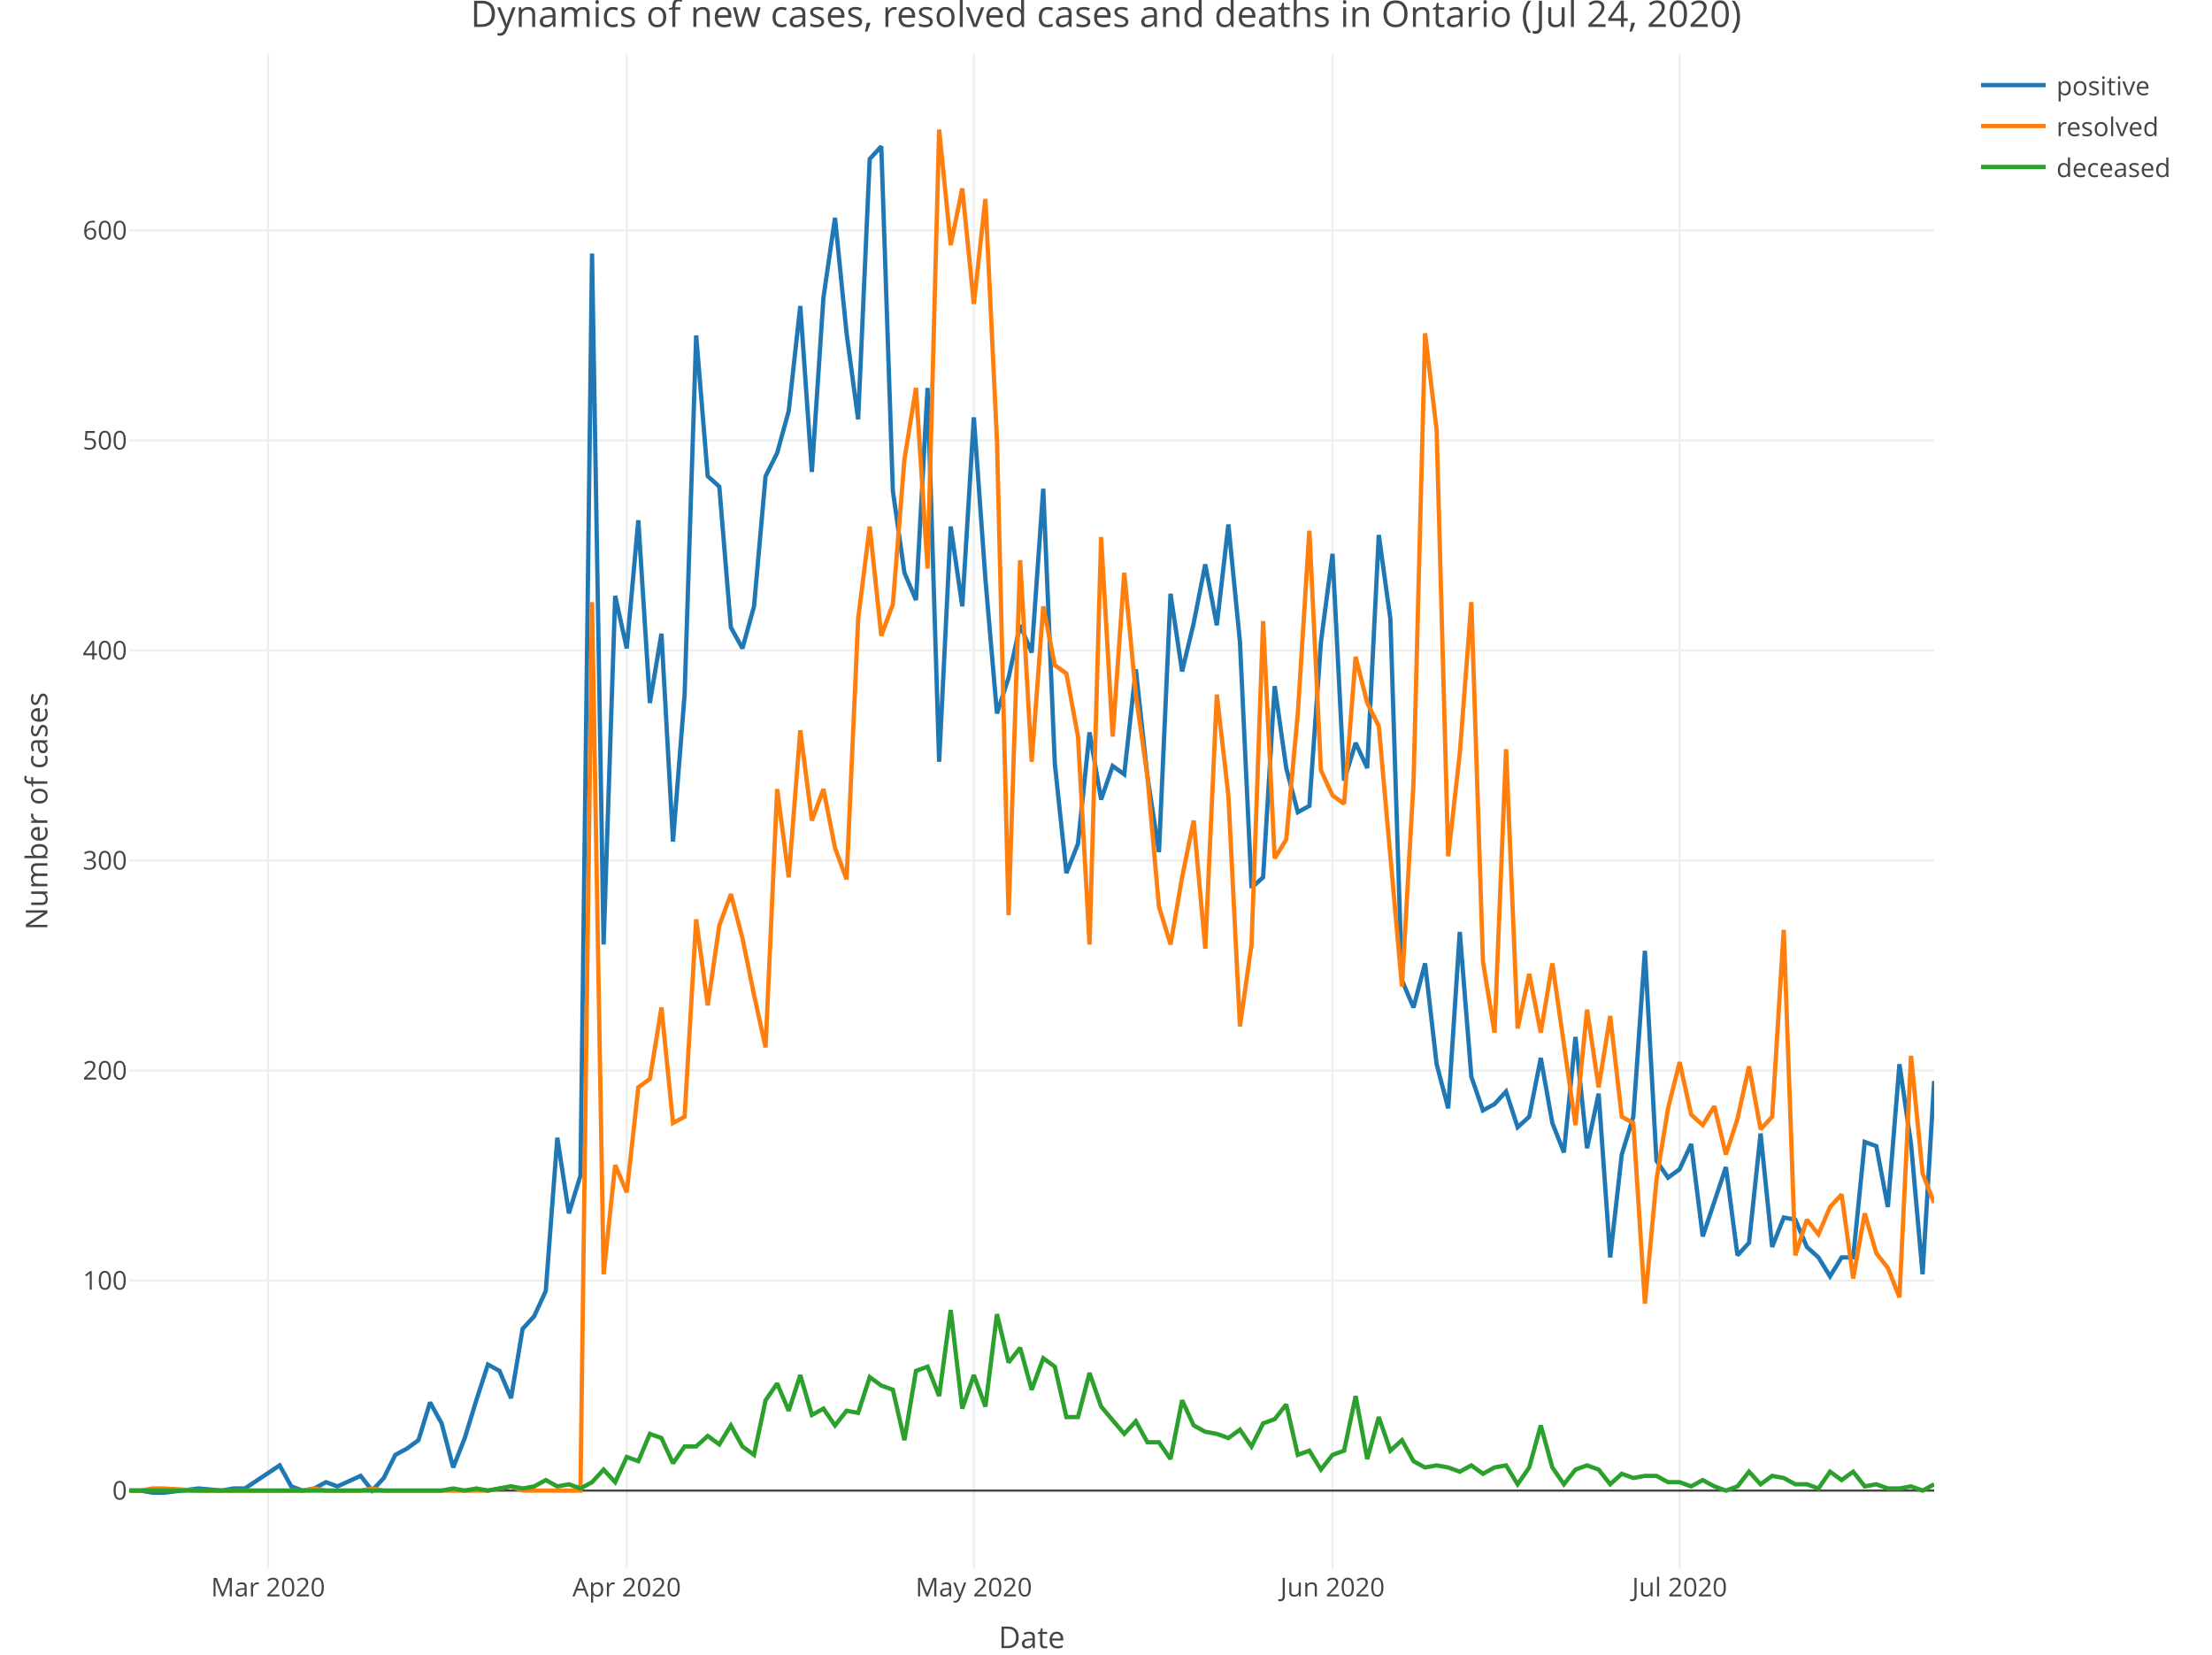
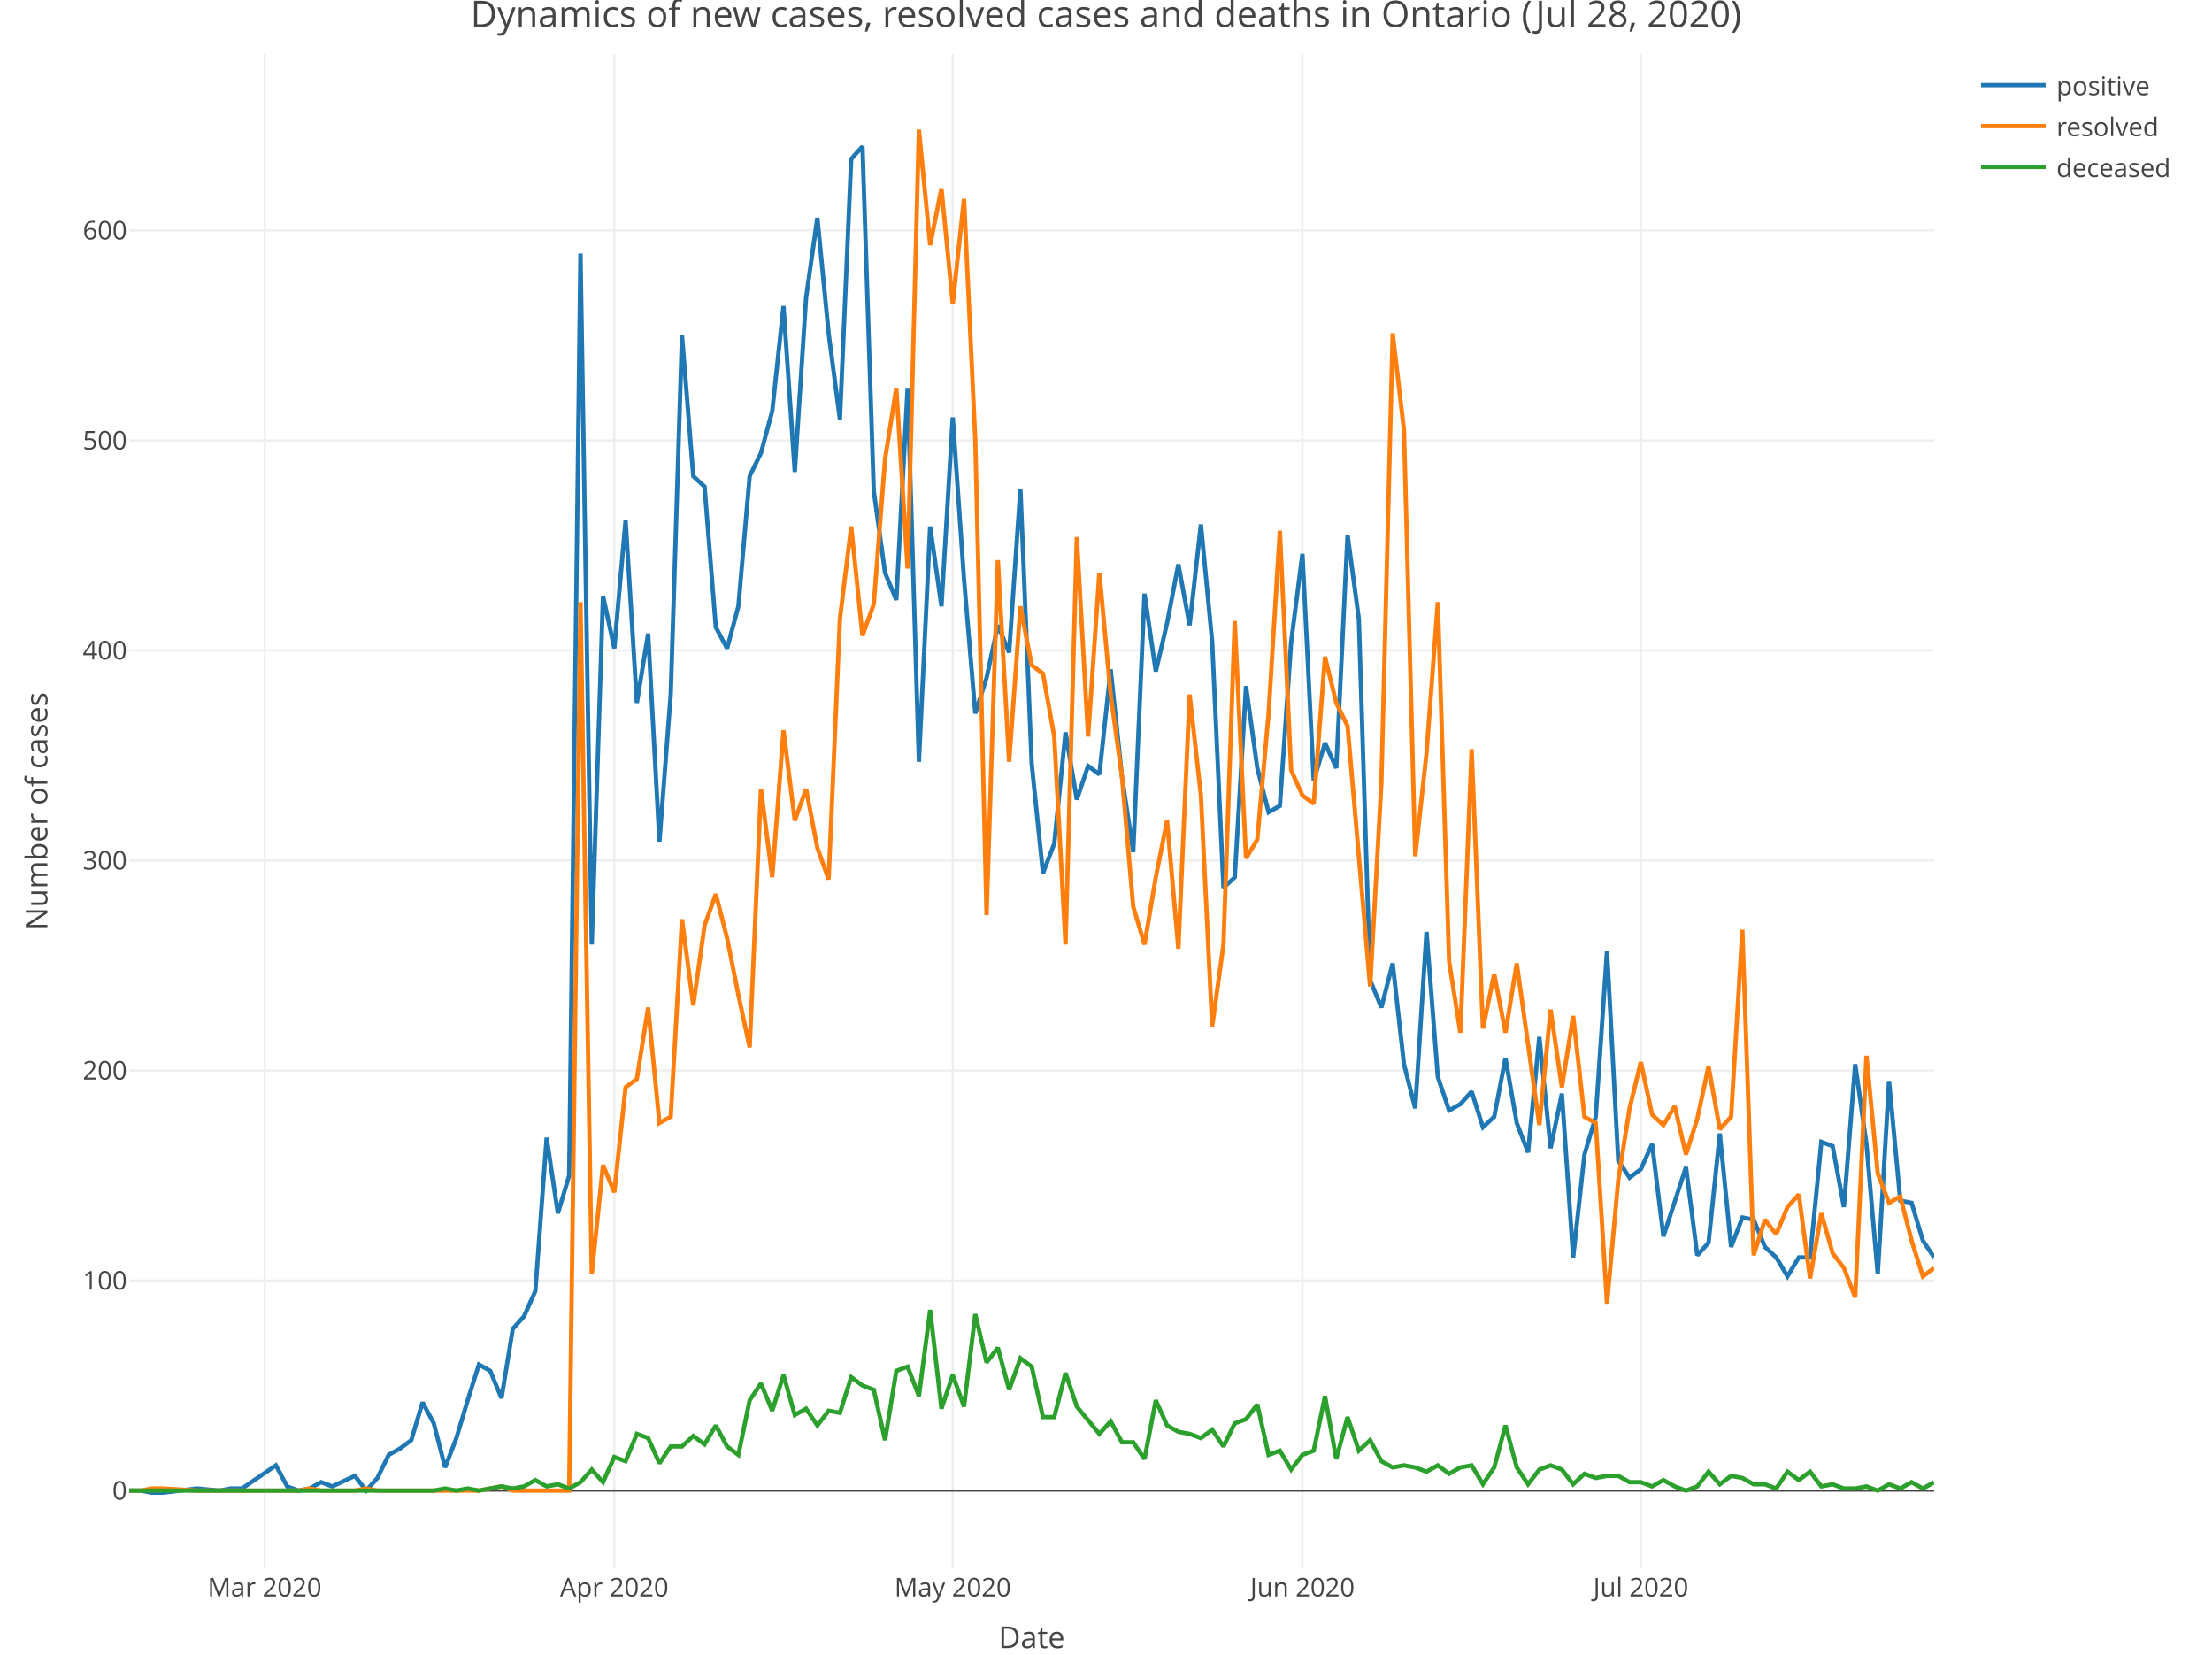
<svg xmlns="http://www.w3.org/2000/svg" class="main-svg" width="1027" height="768" style="" viewBox="0 0 1027 768">
  <rect x="0" y="0" width="1027" height="768" style="fill: rgb(255, 255, 255); fill-opacity: 1;" />
-   <defs id="defs-dda452">
+   <defs id="defs-c6d3a3">
    <g class="clips">
-       <clipPath id="clipdda452xyplot" class="plotclip">
+       <clipPath id="clipc6d3a3xyplot" class="plotclip">
        <rect width="838" height="703" />
      </clipPath>
-       <clipPath class="axesclip" id="clipdda452x">
+       <clipPath class="axesclip" id="clipc6d3a3x">
        <rect x="60" y="0" width="838" height="768" />
      </clipPath>
-       <clipPath class="axesclip" id="clipdda452y">
+       <clipPath class="axesclip" id="clipc6d3a3y">
        <rect x="0" y="25" width="1027" height="703" />
      </clipPath>
-       <clipPath class="axesclip" id="clipdda452xy">
+       <clipPath class="axesclip" id="clipc6d3a3xy">
        <rect x="60" y="25" width="838" height="703" />
      </clipPath>
    </g>
    <g class="gradients" />
  </defs>
  <g class="bglayer" />
  <g class="layer-below">
    <g class="imagelayer" />
    <g class="shapelayer" />
  </g>
  <g class="cartesianlayer">
    <g class="subplot xy">
      <g class="layer-subplot">
        <g class="shapelayer" />
        <g class="imagelayer" />
      </g>
      <g class="gridlayer">
        <g class="x">
-           <path class="xgrid crisp" transform="translate(124.46,0)" d="M0,25v703" style="stroke: rgb(238, 238, 238); stroke-opacity: 1; stroke-width: 1px;" />
-           <path class="xgrid crisp" transform="translate(290.99,0)" d="M0,25v703" style="stroke: rgb(238, 238, 238); stroke-opacity: 1; stroke-width: 1px;" />
-           <path class="xgrid crisp" transform="translate(452.14,0)" d="M0,25v703" style="stroke: rgb(238, 238, 238); stroke-opacity: 1; stroke-width: 1px;" />
-           <path class="xgrid crisp" transform="translate(618.67,0)" d="M0,25v703" style="stroke: rgb(238, 238, 238); stroke-opacity: 1; stroke-width: 1px;" />
-           <path class="xgrid crisp" transform="translate(779.82,0)" d="M0,25v703" style="stroke: rgb(238, 238, 238); stroke-opacity: 1; stroke-width: 1px;" />
+           <path class="xgrid crisp" transform="translate(122.85,0)" d="M0,25v703" style="stroke: rgb(238, 238, 238); stroke-opacity: 1; stroke-width: 1px;" />
+           <path class="xgrid crisp" transform="translate(285.21,0)" d="M0,25v703" style="stroke: rgb(238, 238, 238); stroke-opacity: 1; stroke-width: 1px;" />
+           <path class="xgrid crisp" transform="translate(442.34,0)" d="M0,25v703" style="stroke: rgb(238, 238, 238); stroke-opacity: 1; stroke-width: 1px;" />
+           <path class="xgrid crisp" transform="translate(604.7,0)" d="M0,25v703" style="stroke: rgb(238, 238, 238); stroke-opacity: 1; stroke-width: 1px;" />
+           <path class="xgrid crisp" transform="translate(761.82,0)" d="M0,25v703" style="stroke: rgb(238, 238, 238); stroke-opacity: 1; stroke-width: 1px;" />
        </g>
        <g class="y">
          <path class="ygrid crisp" transform="translate(0,594.39)" d="M60,0h838" style="stroke: rgb(238, 238, 238); stroke-opacity: 1; stroke-width: 1px;" />
          <path class="ygrid crisp" transform="translate(0,496.9)" d="M60,0h838" style="stroke: rgb(238, 238, 238); stroke-opacity: 1; stroke-width: 1px;" />
          <path class="ygrid crisp" transform="translate(0,399.41)" d="M60,0h838" style="stroke: rgb(238, 238, 238); stroke-opacity: 1; stroke-width: 1px;" />
          <path class="ygrid crisp" transform="translate(0,301.92)" d="M60,0h838" style="stroke: rgb(238, 238, 238); stroke-opacity: 1; stroke-width: 1px;" />
          <path class="ygrid crisp" transform="translate(0,204.43)" d="M60,0h838" style="stroke: rgb(238, 238, 238); stroke-opacity: 1; stroke-width: 1px;" />
          <path class="ygrid crisp" transform="translate(0,106.94)" d="M60,0h838" style="stroke: rgb(238, 238, 238); stroke-opacity: 1; stroke-width: 1px;" />
        </g>
      </g>
      <g class="zerolinelayer">
        <path class="yzl zl crisp" transform="translate(0,691.88)" d="M60,0h838" style="stroke: rgb(68, 68, 68); stroke-opacity: 1; stroke-width: 1px;" />
      </g>
      <path class="xlines-below" />
      <path class="ylines-below" />
      <g class="overlines-below" />
      <g class="xaxislayer-below" />
      <g class="yaxislayer-below" />
      <g class="overaxes-below" />
-       <g class="plot" transform="translate(60, 25)" clip-path="url('#clipdda452xyplot')">
+       <g class="plot" transform="translate(60, 25)" clip-path="url('#clipc6d3a3xyplot')">
        <g class="scatterlayer mlayer">
-           <g class="trace scatter trace55e4b2" style="stroke-miterlimit: 2; opacity: 1;">
+           <g class="trace scatter trace50153b" style="stroke-miterlimit: 2; opacity: 1;">
            <g class="fills" />
            <g class="errorbars" />
            <g class="lines">
-               <path class="js-line" d="M0,666.88L5.37,666.88L10.74,667.85L16.12,667.85L32.23,665.9L42.97,666.88L48.35,665.9L53.72,665.9L69.83,655.18L75.21,664.93L80.58,666.88L85.95,665.9L91.32,662.98L96.69,664.93L107.44,660.05L112.81,666.88L118.18,661.03L123.55,650.3L128.92,647.38L134.29,643.48L139.67,625.93L145.04,635.68L150.41,656.15L155.78,642.5L161.15,624.96L166.53,608.38L171.9,611.31L177.27,623.98L182.64,591.81L188.01,585.96L193.38,574.26L198.76,503.09L204.13,538.19L209.5,520.64L214.87,92.67L220.24,413.41L225.62,251.57L230.99,275.95L236.36,216.48L241.73,301.29L247.1,269.12L252.47,365.64L257.85,297.39L263.22,130.69L268.59,196.01L273.96,200.88L279.33,266.2L284.71,275.95L290.08,256.45L295.45,196.01L300.82,185.28L306.19,165.78L311.56,117.04L316.94,194.06L322.31,113.14L327.68,76.1L333.05,129.71L338.42,169.68L343.79,48.8L349.17,42.95L354.54,202.83L359.91,240.85L365.28,253.52L370.65,155.06L376.03,328.59L381.4,219.4L386.77,256.45L392.14,168.71L397.51,243.78L402.88,306.17L408.26,289.59L413.63,265.22L419,277.9L424.37,201.86L429.74,329.57L435.12,380.26L440.49,366.61L445.86,314.94L451.23,346.14L456.6,330.54L461.97,334.44L467.35,285.7L472.72,335.41L478.09,370.51L483.46,250.6L488.83,286.67L494.21,264.25L499.58,236.95L504.95,265.22L510.32,218.43L515.69,273.02L521.06,387.08L526.44,382.21L531.81,293.49L537.18,331.51L542.55,351.99L547.92,349.06L553.29,273.02L558.67,232.08L564.04,337.36L569.41,319.82L574.78,331.51L580.15,223.3L585.53,262.3L590.9,429.98L596.27,442.65L601.64,422.18L607.01,468.97L612.38,489.45L617.76,407.56L623.13,474.82L628.5,490.42L633.87,487.5L639.24,481.65L644.62,498.22L649.99,493.35L655.36,466.05L660.73,496.27L666.1,509.92L671.47,456.3L676.85,507.97L682.22,482.62L687.59,558.66L692.96,510.89L698.33,493.35L703.71,416.33L709.08,513.82L714.45,521.62L719.82,517.72L725.19,506.02L730.56,548.91L741.31,516.74L746.68,557.69L752.05,551.84L757.42,501.14L762.79,553.79L768.17,540.14L773.54,541.12L778.91,553.79L784.28,558.66L789.65,567.44L795.03,558.66L800.4,558.66L805.77,505.04L811.14,506.99L816.51,535.27L821.88,468.97L827.26,506.02L832.63,566.46L838,476.77" style="vector-effect: non-scaling-stroke; fill: none; stroke: rgb(31, 119, 180); stroke-opacity: 1; stroke-width: 2px; opacity: 1;" />
+               <path class="js-line" d="M0,666.88L5.24,666.88L10.47,667.85L15.71,667.85L31.42,665.9L41.9,666.88L47.14,665.9L52.38,665.9L68.09,655.18L73.32,664.93L78.56,666.88L83.8,665.9L89.04,662.98L94.27,664.93L104.75,660.05L109.99,666.88L115.22,661.03L120.46,650.3L125.7,647.38L130.94,643.48L136.17,625.93L141.41,635.68L146.65,656.15L151.89,642.5L157.13,624.96L162.36,608.38L167.6,611.31L172.84,623.98L178.07,591.81L183.31,585.96L188.55,574.26L193.79,503.09L199.02,538.19L204.26,520.64L209.5,92.67L214.74,413.41L219.97,251.57L225.21,275.95L230.45,216.48L235.69,301.29L240.92,269.12L246.16,365.64L251.4,297.39L256.64,130.69L261.88,196.01L267.11,200.88L272.35,266.2L277.59,275.95L282.82,256.45L288.06,196.01L293.3,185.28L298.54,165.78L303.77,117.04L309.01,194.06L314.25,113.14L319.49,76.1L324.72,129.71L329.96,169.68L335.2,48.8L340.44,42.95L345.67,202.83L350.91,240.85L356.15,253.52L361.39,155.06L366.63,328.59L371.86,219.4L377.1,256.45L382.34,168.71L387.57,243.78L392.81,306.17L398.05,289.59L403.29,265.22L408.52,277.9L413.76,201.86L419,329.57L424.24,380.26L429.47,366.61L434.71,314.94L439.95,346.14L445.19,330.54L450.42,334.44L455.66,285.7L460.9,335.41L466.14,370.51L471.38,250.6L476.61,286.67L481.85,264.25L487.09,236.95L492.32,265.22L497.56,218.43L502.8,273.02L508.04,387.08L513.27,382.21L518.51,293.49L523.75,331.51L528.99,351.99L534.22,349.06L539.46,273.02L544.7,232.08L549.94,337.36L555.17,319.82L560.41,331.51L565.65,223.3L570.89,262.3L576.13,429.98L581.36,442.65L586.6,422.18L591.84,468.97L597.07,489.45L602.31,407.56L607.55,474.82L612.79,490.42L618.02,487.5L623.26,481.65L628.5,498.22L633.74,493.35L638.97,466.05L644.21,496.27L649.45,509.92L654.69,456.3L659.92,507.97L665.16,482.62L670.4,558.66L675.64,510.89L680.88,493.35L686.11,416.33L691.35,513.82L696.59,521.62L701.82,517.72L707.06,506.02L712.3,548.91L722.77,516.74L728.01,557.69L733.25,551.84L738.49,501.14L743.72,553.79L748.96,540.14L754.2,541.12L759.44,553.79L764.67,558.66L769.91,567.44L775.15,558.66L780.39,558.66L785.63,505.04L790.86,506.99L796.1,535.27L801.34,468.97L806.57,506.02L811.81,566.46L817.05,476.77L822.29,532.34L827.52,533.32L832.76,550.86L838,558.66" style="vector-effect: non-scaling-stroke; fill: none; stroke: rgb(31, 119, 180); stroke-opacity: 1; stroke-width: 2px; opacity: 1;" />
            </g>
            <g class="points" />
            <g class="text" />
          </g>
-           <g class="trace scatter tracebab2d6" style="stroke-miterlimit: 2; opacity: 1;">
+           <g class="trace scatter tracea29952" style="stroke-miterlimit: 2; opacity: 1;">
            <g class="fills" />
            <g class="errorbars" />
            <g class="lines">
-               <path class="js-line" d="M0,666.88L5.37,666.88L10.74,665.9L16.12,665.9L32.23,666.88L80.58,666.88L85.95,665.9L91.32,666.88L96.69,666.88L107.44,666.88L112.81,665.9L118.18,666.88L123.55,666.88L166.53,666.88L171.9,665.9L177.27,664.93L182.64,666.88L209.5,666.88L214.87,254.5L220.24,566.46L225.62,515.77L230.99,528.44L236.36,479.7L241.73,475.8L247.1,442.65L252.47,496.27L257.85,493.35L263.22,401.71L268.59,441.68L273.96,404.63L279.33,390.01L284.71,410.48L290.08,436.8L295.45,461.17L300.82,341.26L306.19,382.21L311.56,313.97L316.94,355.89L322.31,341.26L327.68,368.56L333.05,383.18L338.42,262.3L343.79,219.4L349.17,270.1L354.54,255.47L359.91,188.21L365.28,155.06L370.65,238.9L376.03,35.15L381.4,88.77L386.77,62.45L392.14,116.07L397.51,67.32L402.88,179.43L408.26,399.76L413.63,235L419,328.59L424.37,256.45L429.74,283.75L435.12,287.65L440.49,316.89L445.86,413.41L451.23,224.28L456.6,316.89L461.97,240.85L467.35,297.39L472.72,335.41L478.09,395.86L483.46,413.41L488.83,382.21L494.21,355.89L499.58,415.35L504.95,297.39L510.32,344.19L515.69,451.43L521.06,413.41L526.44,263.27L531.81,373.43L537.18,364.66L542.55,306.17L547.92,221.35L553.29,332.49L558.67,344.19L564.04,348.09L569.41,279.85L574.78,301.29L580.15,312.02L590.9,432.9L596.27,338.34L601.64,129.71L607.01,174.56L612.38,372.46L617.76,324.69L623.13,254.5L628.5,421.2L633.87,454.35L639.24,322.74L644.62,452.4L649.99,427.05L655.36,454.35L660.73,422.18L671.47,497.25L676.85,443.63L682.22,479.7L687.59,446.55L692.96,493.35L698.33,496.27L703.71,580.11L709.08,522.59L714.45,489.45L719.82,468L725.19,492.37L730.56,497.25L735.94,488.47L741.31,510.89L746.68,494.32L752.05,469.95L757.42,499.19L762.79,493.35L768.17,406.58L773.54,557.69L778.91,541.12L784.28,547.94L789.65,535.27L795.03,529.42L800.4,568.41L805.77,538.19L811.14,556.71L816.51,563.54L821.88,577.19L827.26,465.07L832.63,519.67L838,533.32" style="vector-effect: non-scaling-stroke; fill: none; stroke: rgb(255, 127, 14); stroke-opacity: 1; stroke-width: 2px; opacity: 1;" />
+               <path class="js-line" d="M0,666.88L5.24,666.88L10.47,665.9L15.71,665.9L31.42,666.88L78.56,666.88L83.8,665.9L89.04,666.88L94.27,666.88L104.75,666.88L109.99,665.9L115.22,666.88L120.46,666.88L162.36,666.88L167.6,665.9L172.84,664.93L178.07,666.88L204.26,666.88L209.5,254.5L214.74,566.46L219.97,515.77L225.21,528.44L230.45,479.7L235.69,475.8L240.92,442.65L246.16,496.27L251.4,493.35L256.64,401.71L261.88,441.68L267.11,404.63L272.35,390.01L277.59,410.48L282.82,436.8L288.06,461.17L293.3,341.26L298.54,382.21L303.77,313.97L309.01,355.89L314.25,341.26L319.49,368.56L324.72,383.18L329.96,262.3L335.2,219.4L340.44,270.1L345.67,255.47L350.91,188.21L356.15,155.06L361.39,238.9L366.63,35.15L371.86,88.77L377.1,62.45L382.34,116.07L387.57,67.32L392.81,179.43L398.05,399.76L403.29,235L408.52,328.59L413.76,256.45L419,283.75L424.24,287.65L429.47,316.89L434.71,413.41L439.95,224.28L445.19,316.89L450.42,240.85L455.66,297.39L460.9,335.41L466.14,395.86L471.38,413.41L476.61,382.21L481.85,355.89L487.09,415.35L492.32,297.39L497.56,344.19L502.8,451.43L508.04,413.41L513.27,263.27L518.51,373.43L523.75,364.66L528.99,306.17L534.22,221.35L539.46,332.49L544.7,344.19L549.94,348.09L555.17,279.85L560.41,301.29L565.65,312.02L576.13,432.9L581.36,338.34L586.6,129.71L591.84,174.56L597.07,372.46L602.31,324.69L607.55,254.5L612.79,421.2L618.02,454.35L623.26,322.74L628.5,452.4L633.74,427.05L638.97,454.35L644.21,422.18L654.69,497.25L659.92,443.63L665.16,479.7L670.4,446.55L675.64,493.35L680.88,496.27L686.11,580.11L691.35,522.59L696.59,489.45L701.82,468L707.06,492.37L712.3,497.25L717.54,488.47L722.77,510.89L728.01,494.32L733.25,469.95L738.49,499.19L743.72,493.35L748.96,406.58L754.2,557.69L759.44,541.12L764.67,547.94L769.91,535.27L775.15,529.42L780.39,568.41L785.63,538.19L790.86,556.71L796.1,563.54L801.34,577.19L806.57,465.07L811.81,519.67L817.05,533.32L822.29,530.39L827.52,550.86L832.76,567.44L838,563.54" style="vector-effect: non-scaling-stroke; fill: none; stroke: rgb(255, 127, 14); stroke-opacity: 1; stroke-width: 2px; opacity: 1;" />
            </g>
            <g class="points" />
            <g class="text" />
          </g>
-           <g class="trace scatter tracea09b33" style="stroke-miterlimit: 2; opacity: 1;">
+           <g class="trace scatter trace4e1c9a" style="stroke-miterlimit: 2; opacity: 1;">
            <g class="fills" />
            <g class="errorbars" />
            <g class="lines">
-               <path class="js-line" d="M0,666.88L145.04,666.88L150.41,665.9L155.78,666.88L161.15,665.9L166.53,666.88L171.9,665.9L177.27,664.93L182.64,665.9L188.01,664.93L193.38,662L198.76,664.93L204.13,663.95L209.5,665.9L214.87,662.98L220.24,657.13L225.62,662.98L230.99,651.28L236.36,653.23L241.73,640.55L247.1,642.5L252.47,654.2L257.85,646.4L263.22,646.4L268.59,641.53L273.96,645.43L279.33,636.65L284.71,646.4L290.08,650.3L295.45,624.96L300.82,617.16L306.19,629.83L311.56,613.26L316.94,631.78L322.31,628.85L327.68,636.65L333.05,629.83L338.42,630.8L343.79,614.23L349.17,618.13L354.54,620.08L359.91,643.48L365.28,611.31L370.65,609.36L376.03,623.01L381.4,583.04L386.77,628.85L392.14,613.26L397.51,627.88L402.88,584.98L408.26,607.41L413.63,600.58L419,620.08L424.37,605.46L429.74,609.36L435.12,632.75L440.49,632.75L445.86,612.28L451.23,627.88L461.97,640.55L467.35,634.7L472.72,644.45L478.09,644.45L483.46,652.25L488.83,624.96L494.21,636.65L499.58,639.58L504.95,640.55L510.32,642.5L515.69,638.6L521.06,646.4L526.44,635.68L531.81,633.73L537.18,626.9L542.55,650.3L547.92,648.35L553.29,657.13L558.67,650.3L564.04,648.35L569.41,623.01L574.78,652.25L580.15,632.75L585.53,648.35L590.9,643.48L596.27,653.23L601.64,656.15L607.01,655.18L612.38,656.15L617.76,658.1L623.13,655.18L628.5,659.08L633.87,656.15L639.24,655.18L644.62,663.95L649.99,656.15L655.36,636.65L660.73,656.15L666.1,663.95L671.47,657.13L676.85,655.18L682.22,657.13L687.59,663.95L692.96,659.08L698.33,661.03L703.71,660.05L709.08,660.05L714.45,662.98L719.82,662.98L725.19,664.93L730.56,662L735.94,664.93L741.31,666.88L746.68,664.93L752.05,658.1L757.42,663.95L762.79,660.05L768.17,661.03L773.54,663.95L778.91,663.95L784.28,665.9L789.65,658.1L795.03,662L800.4,658.1L805.77,664.93L811.14,663.95L816.51,665.9L821.88,665.9L827.26,664.93L832.63,666.88L838,663.95" style="vector-effect: non-scaling-stroke; fill: none; stroke: rgb(44, 160, 44); stroke-opacity: 1; stroke-width: 2px; opacity: 1;" />
+               <path class="js-line" d="M0,666.88L141.41,666.88L146.65,665.9L151.89,666.88L157.13,665.9L162.36,666.88L167.6,665.9L172.84,664.93L178.07,665.9L183.31,664.93L188.55,662L193.79,664.93L199.02,663.95L204.26,665.9L209.5,662.98L214.74,657.13L219.97,662.98L225.21,651.28L230.45,653.23L235.69,640.55L240.92,642.5L246.16,654.2L251.4,646.4L256.64,646.4L261.88,641.53L267.11,645.43L272.35,636.65L277.59,646.4L282.82,650.3L288.06,624.96L293.3,617.16L298.54,629.83L303.77,613.26L309.01,631.78L314.25,628.85L319.49,636.65L324.72,629.83L329.96,630.8L335.2,614.23L340.44,618.13L345.67,620.08L350.91,643.48L356.15,611.31L361.39,609.36L366.63,623.01L371.86,583.04L377.1,628.85L382.34,613.26L387.57,627.88L392.81,584.98L398.05,607.41L403.29,600.58L408.52,620.08L413.76,605.46L419,609.36L424.24,632.75L429.47,632.75L434.71,612.28L439.95,627.88L450.42,640.55L455.66,634.7L460.9,644.45L466.14,644.45L471.38,652.25L476.61,624.96L481.85,636.65L487.09,639.58L492.32,640.55L497.56,642.5L502.8,638.6L508.04,646.4L513.27,635.68L518.51,633.73L523.75,626.9L528.99,650.3L534.22,648.35L539.46,657.13L544.7,650.3L549.94,648.35L555.17,623.01L560.41,652.25L565.65,632.75L570.89,648.35L576.13,643.48L581.36,653.23L586.6,656.15L591.84,655.18L597.07,656.15L602.31,658.1L607.55,655.18L612.79,659.08L618.02,656.15L623.26,655.18L628.5,663.95L633.74,656.15L638.97,636.65L644.21,656.15L649.45,663.95L654.69,657.13L659.92,655.18L665.16,657.13L670.4,663.95L675.64,659.08L680.88,661.03L686.11,660.05L691.35,660.05L696.59,662.98L701.82,662.98L707.06,664.93L712.3,662L717.54,664.93L722.77,666.88L728.01,664.93L733.25,658.1L738.49,663.95L743.72,660.05L748.96,661.03L754.2,663.95L759.44,663.95L764.67,665.9L769.91,658.1L775.15,662L780.39,658.1L785.63,664.93L790.86,663.95L796.1,665.9L801.34,665.9L806.57,664.93L811.81,666.88L817.05,663.95L822.29,665.9L827.52,662.98L832.76,665.9L838,662.98" style="vector-effect: non-scaling-stroke; fill: none; stroke: rgb(44, 160, 44); stroke-opacity: 1; stroke-width: 2px; opacity: 1;" />
            </g>
            <g class="points" />
            <g class="text" />
          </g>
        </g>
      </g>
      <g class="overplot" />
      <path class="xlines-above crisp" style="fill: none;" d="M0,0" />
      <path class="ylines-above crisp" style="fill: none;" d="M0,0" />
      <g class="overlines-above" />
      <g class="xaxislayer-above">
        <g class="xtick">
-           <text text-anchor="middle" x="0" y="741" transform="translate(124.46,0)" style="font-family: 'Open Sans', verdana, arial, sans-serif; font-size: 12px; fill: rgb(68, 68, 68); fill-opacity: 1; white-space: pre;">Mar 2020</text>
-         </g>
-         <g class="xtick">
-           <text text-anchor="middle" x="0" y="741" transform="translate(290.99,0)" style="font-family: 'Open Sans', verdana, arial, sans-serif; font-size: 12px; fill: rgb(68, 68, 68); fill-opacity: 1; white-space: pre;">Apr 2020</text>
-         </g>
-         <g class="xtick">
-           <text text-anchor="middle" x="0" y="741" transform="translate(452.14,0)" style="font-family: 'Open Sans', verdana, arial, sans-serif; font-size: 12px; fill: rgb(68, 68, 68); fill-opacity: 1; white-space: pre;">May 2020</text>
-         </g>
-         <g class="xtick">
-           <text text-anchor="middle" x="0" y="741" transform="translate(618.67,0)" style="font-family: 'Open Sans', verdana, arial, sans-serif; font-size: 12px; fill: rgb(68, 68, 68); fill-opacity: 1; white-space: pre;">Jun 2020</text>
-         </g>
-         <g class="xtick">
-           <text text-anchor="middle" x="0" y="741" transform="translate(779.82,0)" style="font-family: 'Open Sans', verdana, arial, sans-serif; font-size: 12px; fill: rgb(68, 68, 68); fill-opacity: 1; white-space: pre;">Jul 2020</text>
+           <text text-anchor="middle" x="0" y="741" transform="translate(122.85,0)" style="font-family: 'Open Sans', verdana, arial, sans-serif; font-size: 12px; fill: rgb(68, 68, 68); fill-opacity: 1; white-space: pre;">Mar 2020</text>
+         </g>
+         <g class="xtick">
+           <text text-anchor="middle" x="0" y="741" transform="translate(285.21,0)" style="font-family: 'Open Sans', verdana, arial, sans-serif; font-size: 12px; fill: rgb(68, 68, 68); fill-opacity: 1; white-space: pre;">Apr 2020</text>
+         </g>
+         <g class="xtick">
+           <text text-anchor="middle" x="0" y="741" transform="translate(442.34,0)" style="font-family: 'Open Sans', verdana, arial, sans-serif; font-size: 12px; fill: rgb(68, 68, 68); fill-opacity: 1; white-space: pre;">May 2020</text>
+         </g>
+         <g class="xtick">
+           <text text-anchor="middle" x="0" y="741" transform="translate(604.7,0)" style="font-family: 'Open Sans', verdana, arial, sans-serif; font-size: 12px; fill: rgb(68, 68, 68); fill-opacity: 1; white-space: pre;">Jun 2020</text>
+         </g>
+         <g class="xtick">
+           <text text-anchor="middle" x="0" y="741" transform="translate(761.82,0)" style="font-family: 'Open Sans', verdana, arial, sans-serif; font-size: 12px; fill: rgb(68, 68, 68); fill-opacity: 1; white-space: pre;">Jul 2020</text>
        </g>
      </g>
      <g class="yaxislayer-above">
        <g class="ytick">
          <text text-anchor="end" x="59" y="4.2" transform="translate(0,691.88)" style="font-family: 'Open Sans', verdana, arial, sans-serif; font-size: 12px; fill: rgb(68, 68, 68); fill-opacity: 1; white-space: pre;">0</text>
        </g>
        <g class="ytick">
          <text text-anchor="end" x="59" y="4.2" transform="translate(0,594.39)" style="font-family: 'Open Sans', verdana, arial, sans-serif; font-size: 12px; fill: rgb(68, 68, 68); fill-opacity: 1; white-space: pre;">100</text>
        </g>
        <g class="ytick">
          <text text-anchor="end" x="59" y="4.2" transform="translate(0,496.9)" style="font-family: 'Open Sans', verdana, arial, sans-serif; font-size: 12px; fill: rgb(68, 68, 68); fill-opacity: 1; white-space: pre;">200</text>
        </g>
        <g class="ytick">
          <text text-anchor="end" x="59" y="4.2" transform="translate(0,399.41)" style="font-family: 'Open Sans', verdana, arial, sans-serif; font-size: 12px; fill: rgb(68, 68, 68); fill-opacity: 1; white-space: pre;">300</text>
        </g>
        <g class="ytick">
          <text text-anchor="end" x="59" y="4.2" transform="translate(0,301.92)" style="font-family: 'Open Sans', verdana, arial, sans-serif; font-size: 12px; fill: rgb(68, 68, 68); fill-opacity: 1; white-space: pre;">400</text>
        </g>
        <g class="ytick">
          <text text-anchor="end" x="59" y="4.2" transform="translate(0,204.43)" style="font-family: 'Open Sans', verdana, arial, sans-serif; font-size: 12px; fill: rgb(68, 68, 68); fill-opacity: 1; white-space: pre;">500</text>
        </g>
        <g class="ytick">
          <text text-anchor="end" x="59" y="4.2" transform="translate(0,106.94)" style="font-family: 'Open Sans', verdana, arial, sans-serif; font-size: 12px; fill: rgb(68, 68, 68); fill-opacity: 1; white-space: pre;">600</text>
        </g>
      </g>
      <g class="overaxes-above" />
    </g>
  </g>
  <g class="polarlayer" />
  <g class="ternarylayer" />
  <g class="geolayer" />
  <g class="funnelarealayer" />
  <g class="pielayer" />
  <g class="treemaplayer" />
  <g class="sunburstlayer" />
  <g class="glimages" />
-   <defs id="topdefs-dda452">
+   <defs id="topdefs-c6d3a3">
    <g class="clips" />
-     <clipPath id="legenddda452">
+     <clipPath id="legendc6d3a3">
      <rect width="102" height="67" x="0" y="0" />
    </clipPath>
  </defs>
  <g class="layer-above">
    <g class="imagelayer" />
    <g class="shapelayer" />
  </g>
  <g class="infolayer">
    <g class="legend" pointer-events="all" transform="translate(914.76, 25)">
      <rect class="bg" shape-rendering="crispEdges" style="stroke: rgb(68, 68, 68); stroke-opacity: 1; fill: rgb(255, 255, 255); fill-opacity: 1; stroke-width: 0px;" width="102" height="67" x="0" y="0" />
-       <g class="scrollbox" transform="translate(0, 0)" clip-path="url('#legenddda452')">
+       <g class="scrollbox" transform="translate(0, 0)" clip-path="url('#legendc6d3a3')">
        <g class="groups">
          <g class="traces" style="opacity: 1;" transform="translate(0, 14.5)">
            <text class="legendtext user-select-none" text-anchor="start" x="40" y="4.68" style="font-family: 'Open Sans', verdana, arial, sans-serif; font-size: 12px; fill: rgb(68, 68, 68); fill-opacity: 1; white-space: pre;">positive</text>
            <g class="layers" style="opacity: 1;">
              <g class="legendfill" />
              <g class="legendlines">
                <path class="js-line" d="M5,0h30" style="fill: none; stroke: rgb(31, 119, 180); stroke-opacity: 1; stroke-width: 2px;" />
              </g>
              <g class="legendsymbols">
                <g class="legendpoints" />
              </g>
            </g>
            <rect class="legendtoggle" pointer-events="all" x="0" y="-9.5" width="96.109" height="19" style="cursor: pointer; fill: rgb(0, 0, 0); fill-opacity: 0;" />
          </g>
          <g class="traces" style="opacity: 1;" transform="translate(0, 33.5)">
            <text class="legendtext user-select-none" text-anchor="start" x="40" y="4.68" style="font-family: 'Open Sans', verdana, arial, sans-serif; font-size: 12px; fill: rgb(68, 68, 68); fill-opacity: 1; white-space: pre;">resolved</text>
            <g class="layers" style="opacity: 1;">
              <g class="legendfill" />
              <g class="legendlines">
                <path class="js-line" d="M5,0h30" style="fill: none; stroke: rgb(255, 127, 14); stroke-opacity: 1; stroke-width: 2px;" />
              </g>
              <g class="legendsymbols">
                <g class="legendpoints" />
              </g>
            </g>
            <rect class="legendtoggle" pointer-events="all" x="0" y="-9.5" width="96.109" height="19" style="cursor: pointer; fill: rgb(0, 0, 0); fill-opacity: 0;" />
          </g>
          <g class="traces" style="opacity: 1;" transform="translate(0, 52.5)">
            <text class="legendtext user-select-none" text-anchor="start" x="40" y="4.68" style="font-family: 'Open Sans', verdana, arial, sans-serif; font-size: 12px; fill: rgb(68, 68, 68); fill-opacity: 1; white-space: pre;">deceased</text>
            <g class="layers" style="opacity: 1;">
              <g class="legendfill" />
              <g class="legendlines">
                <path class="js-line" d="M5,0h30" style="fill: none; stroke: rgb(44, 160, 44); stroke-opacity: 1; stroke-width: 2px;" />
              </g>
              <g class="legendsymbols">
                <g class="legendpoints" />
              </g>
            </g>
            <rect class="legendtoggle" pointer-events="all" x="0" y="-9.5" width="96.109" height="19" style="cursor: pointer; fill: rgb(0, 0, 0); fill-opacity: 0;" />
          </g>
        </g>
      </g>
      <rect class="scrollbar" rx="20" ry="3" width="0" height="0" style="fill: rgb(128, 139, 164); fill-opacity: 1;" x="0" y="0" />
    </g>
    <g class="g-gtitle">
-       <text class="gtitle" x="513.5" y="12.5" text-anchor="middle" dy="0em" style="font-family: 'Open Sans', verdana, arial, sans-serif; font-size: 17px; fill: rgb(68, 68, 68); opacity: 1; font-weight: normal; white-space: pre;">Dynamics of new cases, resolved cases and deaths in Ontario (Jul 24, 2020)</text>
+       <text class="gtitle" x="513.5" y="12.5" text-anchor="middle" dy="0em" style="font-family: 'Open Sans', verdana, arial, sans-serif; font-size: 17px; fill: rgb(68, 68, 68); opacity: 1; font-weight: normal; white-space: pre;">Dynamics of new cases, resolved cases and deaths in Ontario (Jul 28, 2020)</text>
    </g>
    <g class="g-xtitle" transform="translate(0,-15)">
      <text class="xtitle" x="479" y="780" text-anchor="middle" style="font-family: 'Open Sans', verdana, arial, sans-serif; font-size: 14px; fill: rgb(68, 68, 68); opacity: 1; font-weight: normal; white-space: pre;">Date</text>
    </g>
    <g class="g-ytitle">
      <text class="ytitle" transform="rotate(-90,22,376.5)" x="22" y="376.5" text-anchor="middle" style="font-family: 'Open Sans', verdana, arial, sans-serif; font-size: 14px; fill: rgb(68, 68, 68); opacity: 1; font-weight: normal; white-space: pre;">Number of cases</text>
    </g>
  </g>
</svg>
